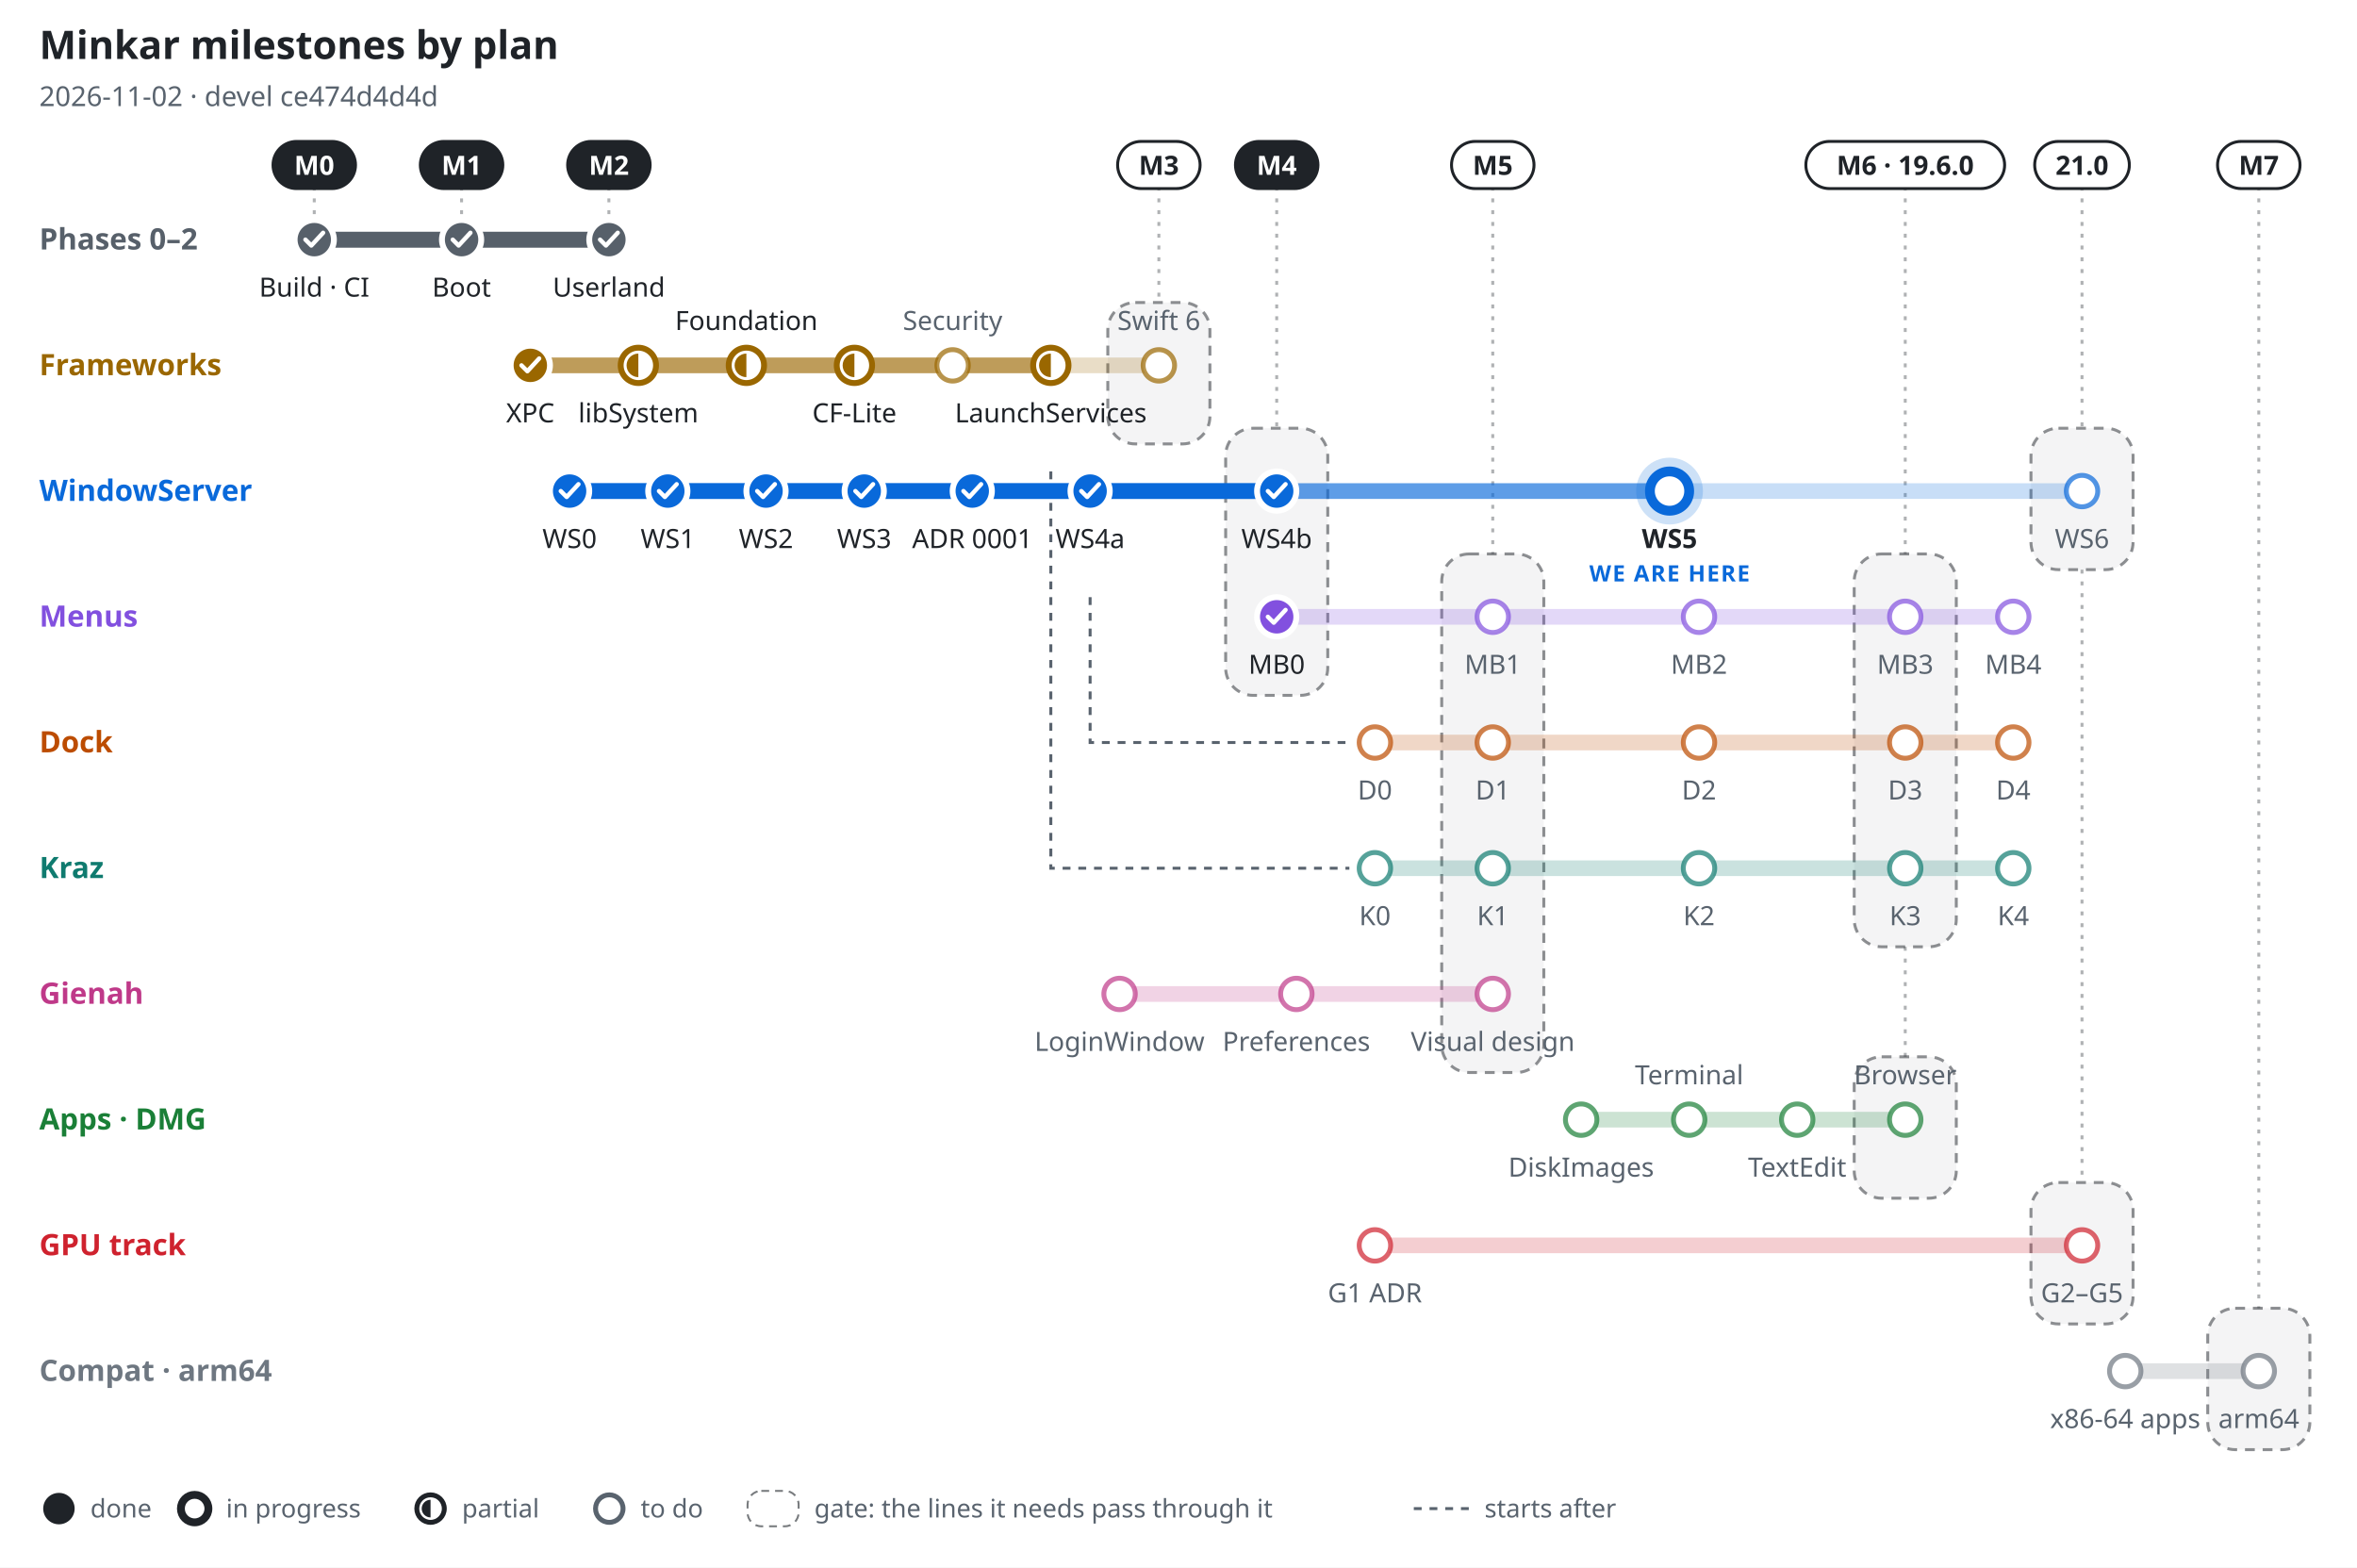
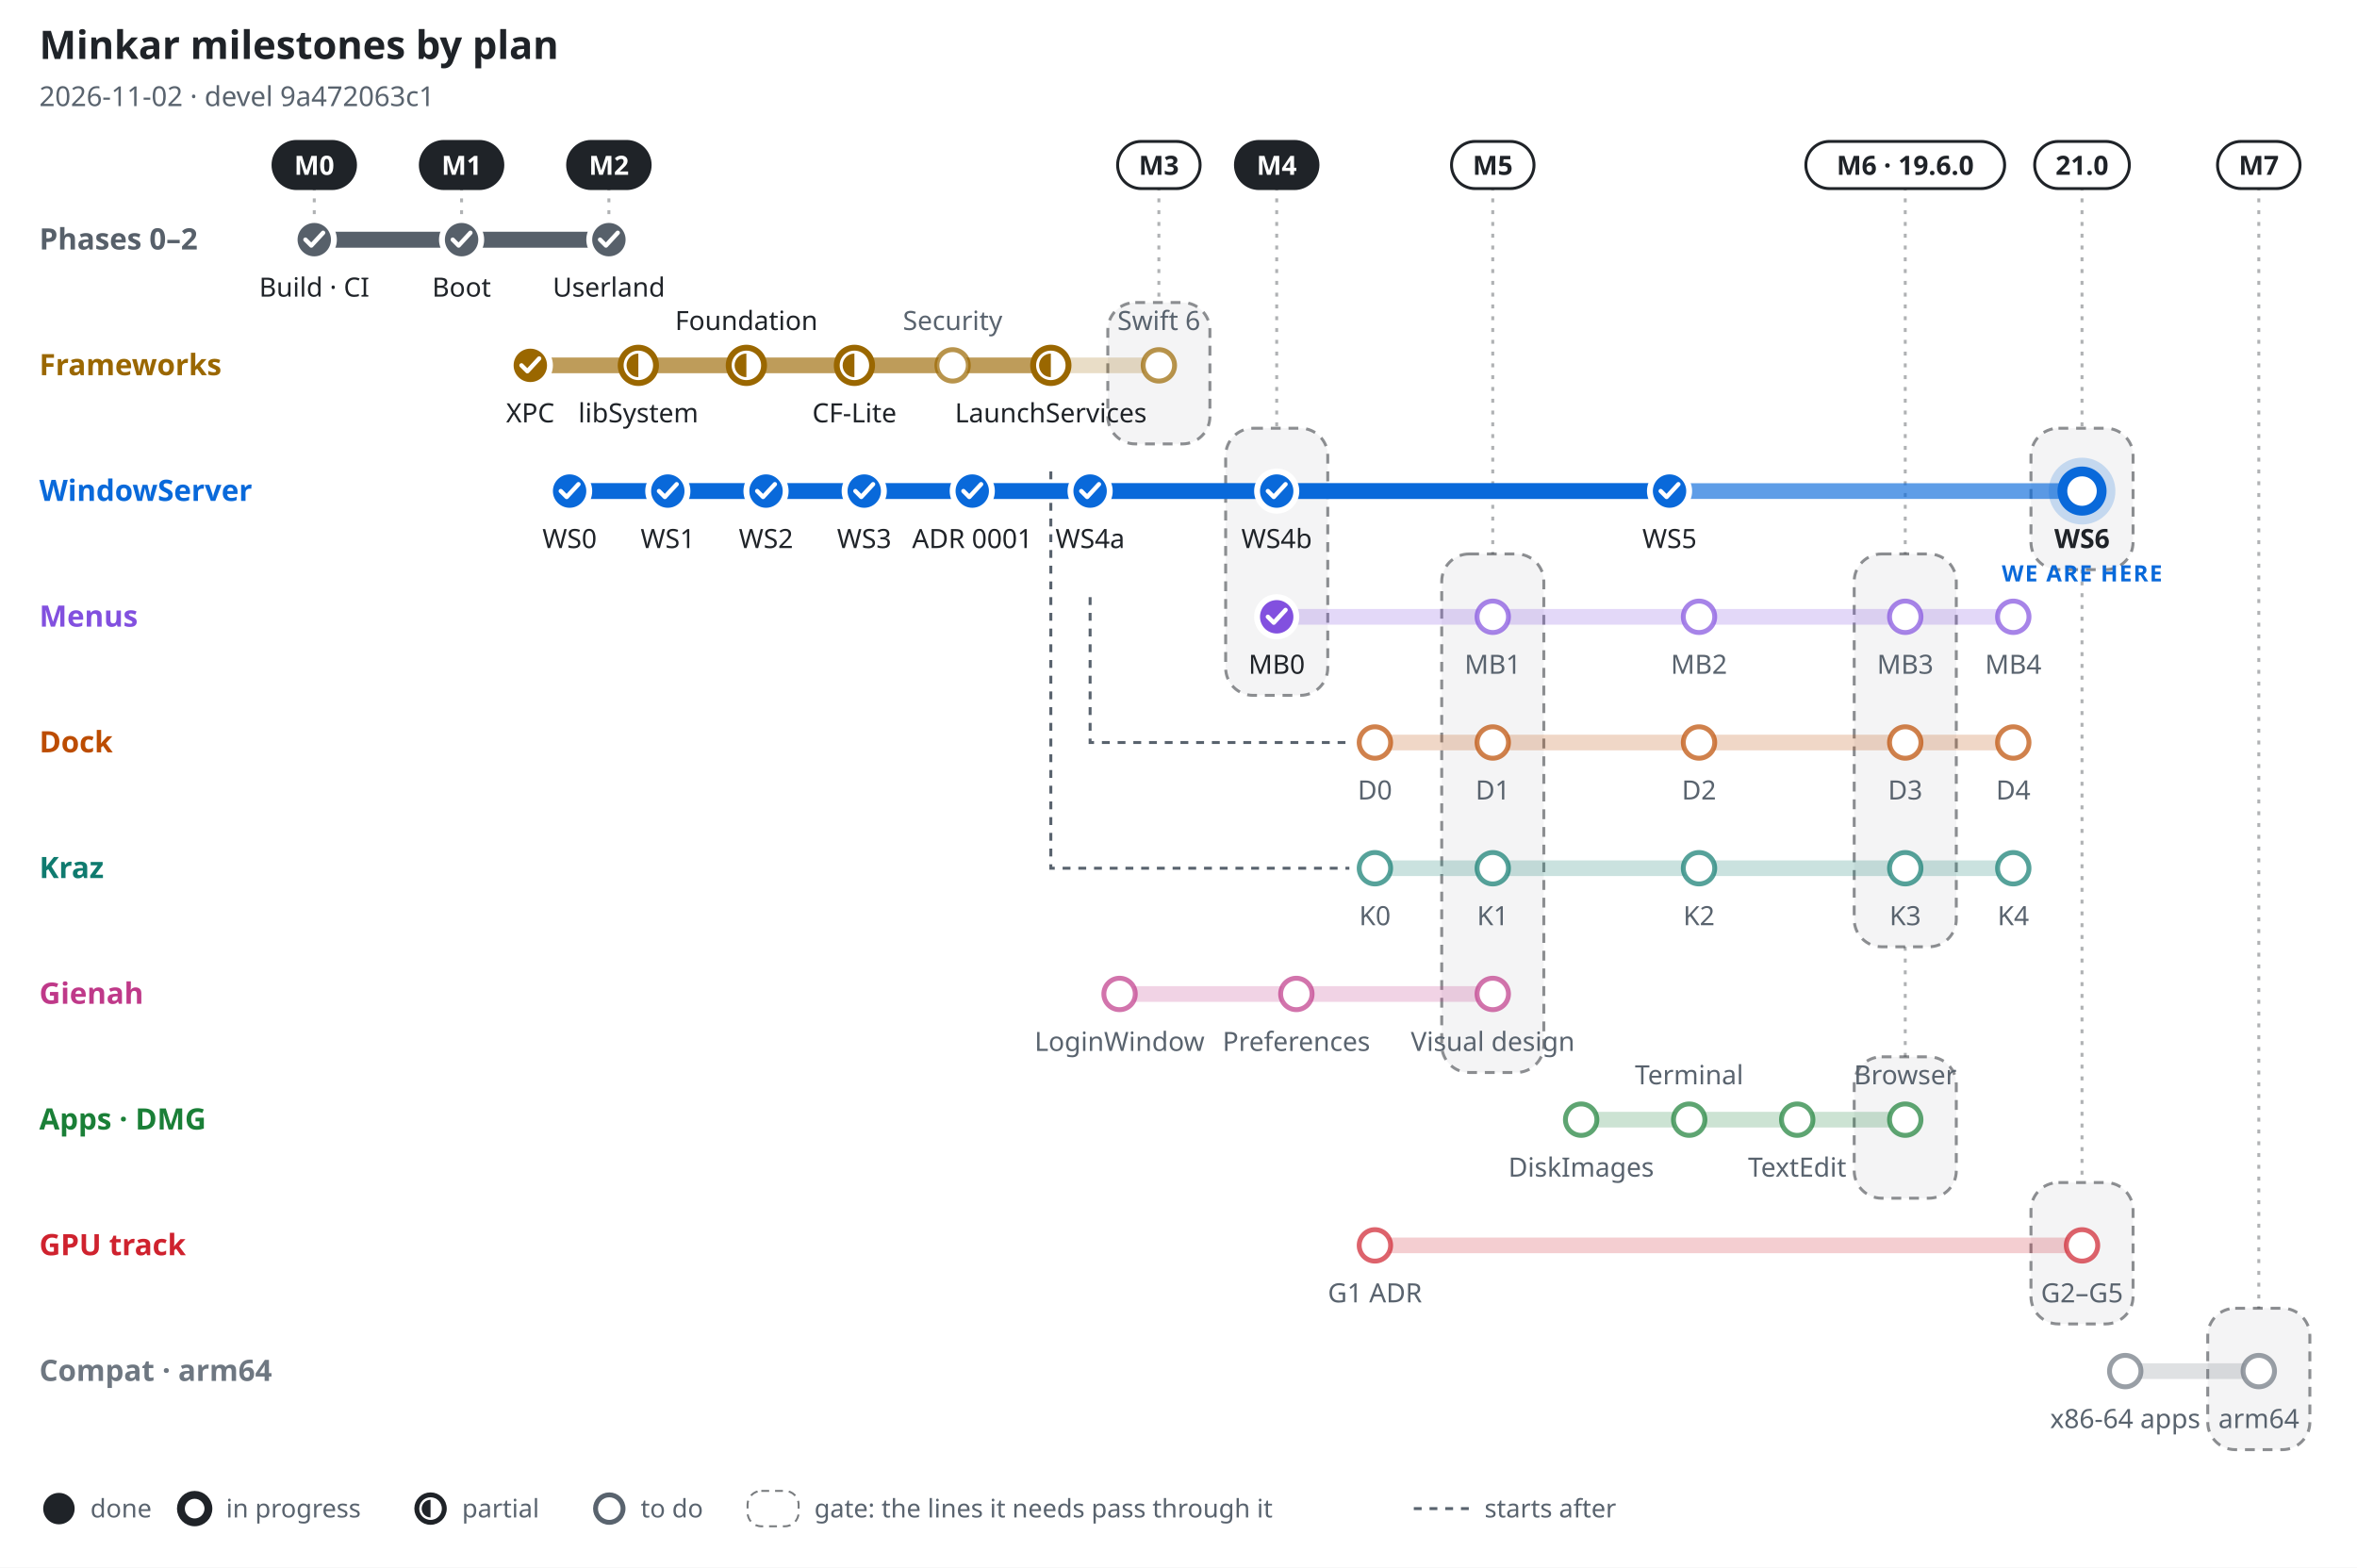
<svg xmlns="http://www.w3.org/2000/svg" width="1200" height="798" viewBox="0 0 1200 798" font-family="-apple-system, BlinkMacSystemFont, 'Segoe UI', 'Noto Sans', Helvetica, Arial, sans-serif" role="img" aria-label="Minkar milestones by plan, 2026-11-02">
  <rect width="1200" height="798" fill="#ffffff" />
  <text x="20" y="30" font-size="20" font-weight="700" fill="#1f2328" text-anchor="start">Minkar milestones by plan</text>
-   <text x="20" y="54" font-size="14" font-weight="400" fill="#59636e" text-anchor="start">2026-11-02 · devel ce474d4d4d</text>
+   <text x="20" y="54" font-size="14" font-weight="400" fill="#59636e" text-anchor="start">2026-11-02 · devel 9a472063c1</text>
  <line x1="160" y1="95" x2="160" y2="110" stroke="#1f2328" stroke-opacity=".35" stroke-width="1.5" stroke-dasharray="2 4" />
  <rect x="139" y="72" width="42" height="24" rx="12" fill="#1f2328" stroke="#1f2328" stroke-width="1.5" />
  <text x="160" y="89" font-size="13.5" font-weight="700" fill="#ffffff" text-anchor="middle">M0</text>
  <line x1="235" y1="95" x2="235" y2="110" stroke="#1f2328" stroke-opacity=".35" stroke-width="1.5" stroke-dasharray="2 4" />
  <rect x="214" y="72" width="42" height="24" rx="12" fill="#1f2328" stroke="#1f2328" stroke-width="1.5" />
  <text x="235" y="89" font-size="13.5" font-weight="700" fill="#ffffff" text-anchor="middle">M1</text>
  <line x1="310" y1="95" x2="310" y2="110" stroke="#1f2328" stroke-opacity=".35" stroke-width="1.5" stroke-dasharray="2 4" />
  <rect x="289" y="72" width="42" height="24" rx="12" fill="#1f2328" stroke="#1f2328" stroke-width="1.5" />
  <text x="310" y="89" font-size="13.5" font-weight="700" fill="#ffffff" text-anchor="middle">M2</text>
  <line x1="590" y1="95" x2="590" y2="154" stroke="#1f2328" stroke-opacity=".35" stroke-width="1.5" stroke-dasharray="2 4" />
  <rect x="564" y="154" width="52" height="72" rx="14" fill="#1f2328" fill-opacity=".05" stroke="#1f2328" stroke-opacity=".5" stroke-width="1.5" stroke-dasharray="5 4" />
  <rect x="569" y="72" width="42" height="24" rx="12" fill="#ffffff" stroke="#1f2328" stroke-width="1.5" />
  <text x="590" y="89" font-size="13.5" font-weight="700" fill="#1f2328" text-anchor="middle">M3</text>
  <line x1="650" y1="95" x2="650" y2="218" stroke="#1f2328" stroke-opacity=".35" stroke-width="1.5" stroke-dasharray="2 4" />
  <rect x="624" y="218" width="52" height="136" rx="14" fill="#1f2328" fill-opacity=".05" stroke="#1f2328" stroke-opacity=".5" stroke-width="1.5" stroke-dasharray="5 4" />
  <rect x="629" y="72" width="42" height="24" rx="12" fill="#1f2328" stroke="#1f2328" stroke-width="1.5" />
  <text x="650" y="89" font-size="13.5" font-weight="700" fill="#ffffff" text-anchor="middle">M4</text>
  <line x1="760" y1="95" x2="760" y2="282" stroke="#1f2328" stroke-opacity=".35" stroke-width="1.5" stroke-dasharray="2 4" />
  <rect x="734" y="282" width="52" height="264" rx="14" fill="#1f2328" fill-opacity=".05" stroke="#1f2328" stroke-opacity=".5" stroke-width="1.5" stroke-dasharray="5 4" />
  <rect x="739" y="72" width="42" height="24" rx="12" fill="#ffffff" stroke="#1f2328" stroke-width="1.5" />
  <text x="760" y="89" font-size="13.5" font-weight="700" fill="#1f2328" text-anchor="middle">M5</text>
  <line x1="970" y1="95" x2="970" y2="282" stroke="#1f2328" stroke-opacity=".35" stroke-width="1.5" stroke-dasharray="2 4" />
  <rect x="944" y="282" width="52" height="200" rx="14" fill="#1f2328" fill-opacity=".05" stroke="#1f2328" stroke-opacity=".5" stroke-width="1.5" stroke-dasharray="5 4" />
  <line x1="970" y1="482" x2="970" y2="538" stroke="#1f2328" stroke-opacity=".35" stroke-width="1.5" stroke-dasharray="2 4" />
  <rect x="944" y="538" width="52" height="72" rx="14" fill="#1f2328" fill-opacity=".05" stroke="#1f2328" stroke-opacity=".5" stroke-width="1.5" stroke-dasharray="5 4" />
  <rect x="919.4" y="72" width="101.2" height="24" rx="12" fill="#ffffff" stroke="#1f2328" stroke-width="1.5" />
  <text x="970" y="89" font-size="13.5" font-weight="700" fill="#1f2328" text-anchor="middle">M6 · 19.6.0</text>
  <line x1="1060" y1="95" x2="1060" y2="218" stroke="#1f2328" stroke-opacity=".35" stroke-width="1.5" stroke-dasharray="2 4" />
  <rect x="1034" y="218" width="52" height="72" rx="14" fill="#1f2328" fill-opacity=".05" stroke="#1f2328" stroke-opacity=".5" stroke-width="1.5" stroke-dasharray="5 4" />
  <line x1="1060" y1="290" x2="1060" y2="602" stroke="#1f2328" stroke-opacity=".35" stroke-width="1.5" stroke-dasharray="2 4" />
  <rect x="1034" y="602" width="52" height="72" rx="14" fill="#1f2328" fill-opacity=".05" stroke="#1f2328" stroke-opacity=".5" stroke-width="1.5" stroke-dasharray="5 4" />
  <rect x="1035.9" y="72" width="48.2" height="24" rx="12" fill="#ffffff" stroke="#1f2328" stroke-width="1.5" />
  <text x="1060" y="89" font-size="13.5" font-weight="700" fill="#1f2328" text-anchor="middle">21.0</text>
  <line x1="1150" y1="95" x2="1150" y2="666" stroke="#1f2328" stroke-opacity=".35" stroke-width="1.5" stroke-dasharray="2 4" />
  <rect x="1124" y="666" width="52" height="72" rx="14" fill="#1f2328" fill-opacity=".05" stroke="#1f2328" stroke-opacity=".5" stroke-width="1.5" stroke-dasharray="5 4" />
  <rect x="1129" y="72" width="42" height="24" rx="12" fill="#ffffff" stroke="#1f2328" stroke-width="1.5" />
  <text x="1150" y="89" font-size="13.5" font-weight="700" fill="#1f2328" text-anchor="middle">M7</text>
  <path d="M555 304 V378 H687" fill="none" stroke="#59636e" stroke-width="1.5" stroke-dasharray="4 4" />
  <path d="M535 240 V442 H687" fill="none" stroke="#59636e" stroke-width="1.5" stroke-dasharray="4 4" />
  <text x="20" y="127" font-size="15" font-weight="700" fill="#57606a" text-anchor="start">Phases 0–2</text>
  <line x1="160" y1="122" x2="310" y2="122" stroke="#57606a" stroke-opacity=".22" stroke-width="8" stroke-linecap="round" />
  <line x1="160" y1="122" x2="310" y2="122" stroke="#57606a" stroke-opacity=".55" stroke-width="8" stroke-linecap="round" />
  <line x1="160" y1="122" x2="310" y2="122" stroke="#57606a" stroke-opacity="1" stroke-width="8" stroke-linecap="round" />
  <circle cx="160" cy="122" r="10" fill="#57606a" stroke="#ffffff" stroke-width="3" />
  <path d="M155.5 122 l3 3 l6 -6.5" fill="none" stroke="#ffffff" stroke-width="2.2" stroke-linecap="round" stroke-linejoin="round" />
  <text x="160" y="151" font-size="13.5" font-weight="500" fill="#1f2328" text-anchor="middle">Build · CI</text>
  <circle cx="235" cy="122" r="10" fill="#57606a" stroke="#ffffff" stroke-width="3" />
  <path d="M230.5 122 l3 3 l6 -6.5" fill="none" stroke="#ffffff" stroke-width="2.2" stroke-linecap="round" stroke-linejoin="round" />
  <text x="235" y="151" font-size="13.5" font-weight="500" fill="#1f2328" text-anchor="middle">Boot</text>
  <circle cx="310" cy="122" r="10" fill="#57606a" stroke="#ffffff" stroke-width="3" />
  <path d="M305.5 122 l3 3 l6 -6.5" fill="none" stroke="#ffffff" stroke-width="2.2" stroke-linecap="round" stroke-linejoin="round" />
  <text x="310" y="151" font-size="13.5" font-weight="500" fill="#1f2328" text-anchor="middle">Userland</text>
  <text x="20" y="191" font-size="15" font-weight="700" fill="#9a6700" text-anchor="start">Frameworks</text>
  <line x1="270" y1="186" x2="590" y2="186" stroke="#9a6700" stroke-opacity=".22" stroke-width="8" stroke-linecap="round" />
  <line x1="270" y1="186" x2="535" y2="186" stroke="#9a6700" stroke-opacity=".55" stroke-width="8" stroke-linecap="round" />
  <line x1="270" y1="186" x2="270" y2="186" stroke="#9a6700" stroke-opacity="1" stroke-width="8" stroke-linecap="round" />
  <circle cx="270" cy="186" r="10" fill="#9a6700" stroke="#ffffff" stroke-width="3" />
  <path d="M265.5 186 l3 3 l6 -6.5" fill="none" stroke="#ffffff" stroke-width="2.2" stroke-linecap="round" stroke-linejoin="round" />
  <text x="270" y="215" font-size="13.5" font-weight="500" fill="#1f2328" text-anchor="middle">XPC</text>
  <circle cx="325" cy="186" r="9" fill="#ffffff" stroke="#9a6700" stroke-width="3" />
  <path d="M325 180 A6 6 0 0 0 325 192 Z" fill="#9a6700" />
  <text x="325" y="215" font-size="13.5" font-weight="500" fill="#1f2328" text-anchor="middle">libSystem</text>
  <circle cx="380" cy="186" r="9" fill="#ffffff" stroke="#9a6700" stroke-width="3" />
  <path d="M380 180 A6 6 0 0 0 380 192 Z" fill="#9a6700" />
  <text x="380" y="168" font-size="13.5" font-weight="500" fill="#1f2328" text-anchor="middle">Foundation</text>
  <circle cx="435" cy="186" r="9" fill="#ffffff" stroke="#9a6700" stroke-width="3" />
  <path d="M435 180 A6 6 0 0 0 435 192 Z" fill="#9a6700" />
  <text x="435" y="215" font-size="13.5" font-weight="500" fill="#1f2328" text-anchor="middle">CF-Lite</text>
  <circle cx="485" cy="186" r="8" fill="#ffffff" stroke="#9a6700" stroke-opacity=".7" stroke-width="2.5" />
  <text x="485" y="168" font-size="13.5" font-weight="500" fill="#59636e" text-anchor="middle">Security</text>
  <circle cx="535" cy="186" r="9" fill="#ffffff" stroke="#9a6700" stroke-width="3" />
  <path d="M535 180 A6 6 0 0 0 535 192 Z" fill="#9a6700" />
  <text x="535" y="215" font-size="13.5" font-weight="500" fill="#1f2328" text-anchor="middle">LaunchServices</text>
  <circle cx="590" cy="186" r="8" fill="#ffffff" stroke="#9a6700" stroke-opacity=".7" stroke-width="2.5" />
  <text x="590" y="168" font-size="13.5" font-weight="500" fill="#59636e" text-anchor="middle">Swift 6</text>
  <text x="20" y="255" font-size="15" font-weight="700" fill="#0969da" text-anchor="start">WindowServer</text>
  <line x1="290" y1="250" x2="1060" y2="250" stroke="#0969da" stroke-opacity=".22" stroke-width="8" stroke-linecap="round" />
-   <line x1="290" y1="250" x2="850" y2="250" stroke="#0969da" stroke-opacity=".55" stroke-width="8" stroke-linecap="round" />
-   <line x1="290" y1="250" x2="650" y2="250" stroke="#0969da" stroke-opacity="1" stroke-width="8" stroke-linecap="round" />
+   <line x1="290" y1="250" x2="1060" y2="250" stroke="#0969da" stroke-opacity=".55" stroke-width="8" stroke-linecap="round" />
+   <line x1="290" y1="250" x2="850" y2="250" stroke="#0969da" stroke-opacity="1" stroke-width="8" stroke-linecap="round" />
  <circle cx="290" cy="250" r="10" fill="#0969da" stroke="#ffffff" stroke-width="3" />
  <path d="M285.5 250 l3 3 l6 -6.5" fill="none" stroke="#ffffff" stroke-width="2.2" stroke-linecap="round" stroke-linejoin="round" />
  <text x="290" y="279" font-size="13.5" font-weight="500" fill="#1f2328" text-anchor="middle">WS0</text>
  <circle cx="340" cy="250" r="10" fill="#0969da" stroke="#ffffff" stroke-width="3" />
  <path d="M335.5 250 l3 3 l6 -6.5" fill="none" stroke="#ffffff" stroke-width="2.2" stroke-linecap="round" stroke-linejoin="round" />
  <text x="340" y="279" font-size="13.5" font-weight="500" fill="#1f2328" text-anchor="middle">WS1</text>
  <circle cx="390" cy="250" r="10" fill="#0969da" stroke="#ffffff" stroke-width="3" />
  <path d="M385.5 250 l3 3 l6 -6.5" fill="none" stroke="#ffffff" stroke-width="2.2" stroke-linecap="round" stroke-linejoin="round" />
  <text x="390" y="279" font-size="13.5" font-weight="500" fill="#1f2328" text-anchor="middle">WS2</text>
  <circle cx="440" cy="250" r="10" fill="#0969da" stroke="#ffffff" stroke-width="3" />
  <path d="M435.5 250 l3 3 l6 -6.5" fill="none" stroke="#ffffff" stroke-width="2.2" stroke-linecap="round" stroke-linejoin="round" />
  <text x="440" y="279" font-size="13.5" font-weight="500" fill="#1f2328" text-anchor="middle">WS3</text>
  <circle cx="495" cy="250" r="10" fill="#0969da" stroke="#ffffff" stroke-width="3" />
  <path d="M490.5 250 l3 3 l6 -6.5" fill="none" stroke="#ffffff" stroke-width="2.2" stroke-linecap="round" stroke-linejoin="round" />
  <text x="495" y="279" font-size="13.5" font-weight="500" fill="#1f2328" text-anchor="middle">ADR 0001</text>
  <circle cx="555" cy="250" r="10" fill="#0969da" stroke="#ffffff" stroke-width="3" />
  <path d="M550.5 250 l3 3 l6 -6.5" fill="none" stroke="#ffffff" stroke-width="2.2" stroke-linecap="round" stroke-linejoin="round" />
  <text x="555" y="279" font-size="13.5" font-weight="500" fill="#1f2328" text-anchor="middle">WS4a</text>
  <circle cx="650" cy="250" r="10" fill="#0969da" stroke="#ffffff" stroke-width="3" />
  <path d="M645.5 250 l3 3 l6 -6.5" fill="none" stroke="#ffffff" stroke-width="2.2" stroke-linecap="round" stroke-linejoin="round" />
  <text x="650" y="279" font-size="13.5" font-weight="500" fill="#1f2328" text-anchor="middle">WS4b</text>
-   <circle cx="850" cy="250" r="17" fill="#0969da" fill-opacity=".2" />
-   <circle cx="850" cy="250" r="10" fill="#ffffff" stroke="#0969da" stroke-width="5" />
-   <text x="850" y="279" font-size="13.5" font-weight="700" fill="#1f2328" text-anchor="middle">WS5</text>
-   <text x="850" y="296" font-size="11.5" font-weight="800" fill="#0969da" text-anchor="middle" letter-spacing=".06em">WE ARE HERE</text>
-   <circle cx="1060" cy="250" r="8" fill="#ffffff" stroke="#0969da" stroke-opacity=".7" stroke-width="2.5" />
-   <text x="1060" y="279" font-size="13.5" font-weight="500" fill="#59636e" text-anchor="middle">WS6</text>
+   <circle cx="850" cy="250" r="10" fill="#0969da" stroke="#ffffff" stroke-width="3" />
+   <path d="M845.5 250 l3 3 l6 -6.5" fill="none" stroke="#ffffff" stroke-width="2.2" stroke-linecap="round" stroke-linejoin="round" />
+   <text x="850" y="279" font-size="13.5" font-weight="500" fill="#1f2328" text-anchor="middle">WS5</text>
+   <circle cx="1060" cy="250" r="17" fill="#0969da" fill-opacity=".2" />
+   <circle cx="1060" cy="250" r="10" fill="#ffffff" stroke="#0969da" stroke-width="5" />
+   <text x="1060" y="279" font-size="13.5" font-weight="700" fill="#1f2328" text-anchor="middle">WS6</text>
+   <text x="1060" y="296" font-size="11.5" font-weight="800" fill="#0969da" text-anchor="middle" letter-spacing=".06em">WE ARE HERE</text>
  <text x="20" y="319" font-size="15" font-weight="700" fill="#8250df" text-anchor="start">Menus</text>
  <line x1="650" y1="314" x2="1025" y2="314" stroke="#8250df" stroke-opacity=".22" stroke-width="8" stroke-linecap="round" />
  <line x1="650" y1="314" x2="650" y2="314" stroke="#8250df" stroke-opacity=".55" stroke-width="8" stroke-linecap="round" />
  <line x1="650" y1="314" x2="650" y2="314" stroke="#8250df" stroke-opacity="1" stroke-width="8" stroke-linecap="round" />
  <circle cx="650" cy="314" r="10" fill="#8250df" stroke="#ffffff" stroke-width="3" />
  <path d="M645.5 314 l3 3 l6 -6.5" fill="none" stroke="#ffffff" stroke-width="2.2" stroke-linecap="round" stroke-linejoin="round" />
  <text x="650" y="343" font-size="13.5" font-weight="500" fill="#1f2328" text-anchor="middle">MB0</text>
  <circle cx="760" cy="314" r="8" fill="#ffffff" stroke="#8250df" stroke-opacity=".7" stroke-width="2.5" />
  <text x="760" y="343" font-size="13.5" font-weight="500" fill="#59636e" text-anchor="middle">MB1</text>
  <circle cx="865" cy="314" r="8" fill="#ffffff" stroke="#8250df" stroke-opacity=".7" stroke-width="2.5" />
  <text x="865" y="343" font-size="13.5" font-weight="500" fill="#59636e" text-anchor="middle">MB2</text>
  <circle cx="970" cy="314" r="8" fill="#ffffff" stroke="#8250df" stroke-opacity=".7" stroke-width="2.5" />
  <text x="970" y="343" font-size="13.5" font-weight="500" fill="#59636e" text-anchor="middle">MB3</text>
  <circle cx="1025" cy="314" r="8" fill="#ffffff" stroke="#8250df" stroke-opacity=".7" stroke-width="2.5" />
  <text x="1025" y="343" font-size="13.5" font-weight="500" fill="#59636e" text-anchor="middle">MB4</text>
  <text x="20" y="383" font-size="15" font-weight="700" fill="#bc4c00" text-anchor="start">Dock</text>
  <line x1="700" y1="378" x2="1025" y2="378" stroke="#bc4c00" stroke-opacity=".22" stroke-width="8" stroke-linecap="round" />
  <circle cx="700" cy="378" r="8" fill="#ffffff" stroke="#bc4c00" stroke-opacity=".7" stroke-width="2.5" />
  <text x="700" y="407" font-size="13.5" font-weight="500" fill="#59636e" text-anchor="middle">D0</text>
  <circle cx="760" cy="378" r="8" fill="#ffffff" stroke="#bc4c00" stroke-opacity=".7" stroke-width="2.5" />
  <text x="760" y="407" font-size="13.5" font-weight="500" fill="#59636e" text-anchor="middle">D1</text>
  <circle cx="865" cy="378" r="8" fill="#ffffff" stroke="#bc4c00" stroke-opacity=".7" stroke-width="2.5" />
  <text x="865" y="407" font-size="13.5" font-weight="500" fill="#59636e" text-anchor="middle">D2</text>
  <circle cx="970" cy="378" r="8" fill="#ffffff" stroke="#bc4c00" stroke-opacity=".7" stroke-width="2.5" />
  <text x="970" y="407" font-size="13.5" font-weight="500" fill="#59636e" text-anchor="middle">D3</text>
  <circle cx="1025" cy="378" r="8" fill="#ffffff" stroke="#bc4c00" stroke-opacity=".7" stroke-width="2.5" />
  <text x="1025" y="407" font-size="13.5" font-weight="500" fill="#59636e" text-anchor="middle">D4</text>
  <text x="20" y="447" font-size="15" font-weight="700" fill="#0f7b6f" text-anchor="start">Kraz</text>
  <line x1="700" y1="442" x2="1025" y2="442" stroke="#0f7b6f" stroke-opacity=".22" stroke-width="8" stroke-linecap="round" />
  <circle cx="700" cy="442" r="8" fill="#ffffff" stroke="#0f7b6f" stroke-opacity=".7" stroke-width="2.5" />
  <text x="700" y="471" font-size="13.5" font-weight="500" fill="#59636e" text-anchor="middle">K0</text>
  <circle cx="760" cy="442" r="8" fill="#ffffff" stroke="#0f7b6f" stroke-opacity=".7" stroke-width="2.5" />
  <text x="760" y="471" font-size="13.5" font-weight="500" fill="#59636e" text-anchor="middle">K1</text>
  <circle cx="865" cy="442" r="8" fill="#ffffff" stroke="#0f7b6f" stroke-opacity=".7" stroke-width="2.5" />
  <text x="865" y="471" font-size="13.5" font-weight="500" fill="#59636e" text-anchor="middle">K2</text>
  <circle cx="970" cy="442" r="8" fill="#ffffff" stroke="#0f7b6f" stroke-opacity=".7" stroke-width="2.5" />
  <text x="970" y="471" font-size="13.5" font-weight="500" fill="#59636e" text-anchor="middle">K3</text>
  <circle cx="1025" cy="442" r="8" fill="#ffffff" stroke="#0f7b6f" stroke-opacity=".7" stroke-width="2.5" />
  <text x="1025" y="471" font-size="13.5" font-weight="500" fill="#59636e" text-anchor="middle">K4</text>
  <text x="20" y="511" font-size="15" font-weight="700" fill="#bf3989" text-anchor="start">Gienah</text>
  <line x1="570" y1="506" x2="760" y2="506" stroke="#bf3989" stroke-opacity=".22" stroke-width="8" stroke-linecap="round" />
  <circle cx="570" cy="506" r="8" fill="#ffffff" stroke="#bf3989" stroke-opacity=".7" stroke-width="2.5" />
  <text x="570" y="535" font-size="13.5" font-weight="500" fill="#59636e" text-anchor="middle">LoginWindow</text>
  <circle cx="660" cy="506" r="8" fill="#ffffff" stroke="#bf3989" stroke-opacity=".7" stroke-width="2.5" />
  <text x="660" y="535" font-size="13.5" font-weight="500" fill="#59636e" text-anchor="middle">Preferences</text>
  <circle cx="760" cy="506" r="8" fill="#ffffff" stroke="#bf3989" stroke-opacity=".7" stroke-width="2.5" />
  <text x="760" y="535" font-size="13.5" font-weight="500" fill="#59636e" text-anchor="middle">Visual design</text>
  <text x="20" y="575" font-size="15" font-weight="700" fill="#1a7f37" text-anchor="start">Apps · DMG</text>
  <line x1="805" y1="570" x2="970" y2="570" stroke="#1a7f37" stroke-opacity=".22" stroke-width="8" stroke-linecap="round" />
  <circle cx="805" cy="570" r="8" fill="#ffffff" stroke="#1a7f37" stroke-opacity=".7" stroke-width="2.5" />
  <text x="805" y="599" font-size="13.5" font-weight="500" fill="#59636e" text-anchor="middle">DiskImages</text>
  <circle cx="860" cy="570" r="8" fill="#ffffff" stroke="#1a7f37" stroke-opacity=".7" stroke-width="2.5" />
  <text x="860" y="552" font-size="13.5" font-weight="500" fill="#59636e" text-anchor="middle">Terminal</text>
  <circle cx="915" cy="570" r="8" fill="#ffffff" stroke="#1a7f37" stroke-opacity=".7" stroke-width="2.5" />
  <text x="915" y="599" font-size="13.5" font-weight="500" fill="#59636e" text-anchor="middle">TextEdit</text>
  <circle cx="970" cy="570" r="8" fill="#ffffff" stroke="#1a7f37" stroke-opacity=".7" stroke-width="2.5" />
  <text x="970" y="552" font-size="13.5" font-weight="500" fill="#59636e" text-anchor="middle">Browser</text>
  <text x="20" y="639" font-size="15" font-weight="700" fill="#cf222e" text-anchor="start">GPU track</text>
  <line x1="700" y1="634" x2="1060" y2="634" stroke="#cf222e" stroke-opacity=".22" stroke-width="8" stroke-linecap="round" />
  <circle cx="700" cy="634" r="8" fill="#ffffff" stroke="#cf222e" stroke-opacity=".7" stroke-width="2.5" />
  <text x="700" y="663" font-size="13.5" font-weight="500" fill="#59636e" text-anchor="middle">G1 ADR</text>
  <circle cx="1060" cy="634" r="8" fill="#ffffff" stroke="#cf222e" stroke-opacity=".7" stroke-width="2.5" />
  <text x="1060" y="663" font-size="13.5" font-weight="500" fill="#59636e" text-anchor="middle">G2–G5</text>
  <text x="20" y="703" font-size="15" font-weight="700" fill="#6e7781" text-anchor="start">Compat · arm64</text>
  <line x1="1082" y1="698" x2="1150" y2="698" stroke="#6e7781" stroke-opacity=".22" stroke-width="8" stroke-linecap="round" />
  <circle cx="1082" cy="698" r="8" fill="#ffffff" stroke="#6e7781" stroke-opacity=".7" stroke-width="2.5" />
  <text x="1082" y="727" font-size="13.5" font-weight="500" fill="#59636e" text-anchor="middle">x86-64 apps</text>
  <circle cx="1150" cy="698" r="8" fill="#ffffff" stroke="#6e7781" stroke-opacity=".7" stroke-width="2.5" />
  <text x="1150" y="727" font-size="13.5" font-weight="500" fill="#59636e" text-anchor="middle">arm64</text>
  <circle cx="30" cy="768" r="8" fill="#1f2328" />
  <text x="46" y="772.5" font-size="13" font-weight="400" fill="#59636e" text-anchor="start">done</text>
  <circle cx="99.1" cy="768" r="7" fill="#ffffff" stroke="#1f2328" stroke-width="4" />
  <text x="115.1" y="772.5" font-size="13" font-weight="400" fill="#59636e" text-anchor="start">in progress</text>
  <circle cx="219.2" cy="768" r="7" fill="#ffffff" stroke="#1f2328" stroke-width="2.5" />
  <path d="M219.2 763.5 A4.5 4.5 0 0 0 219.2 772.5 Z" fill="#1f2328" />
  <text x="235.2" y="772.5" font-size="13" font-weight="400" fill="#59636e" text-anchor="start">partial</text>
  <circle cx="310.2" cy="768" r="7" fill="#ffffff" stroke="#59636e" stroke-width="2.5" />
  <text x="326.2" y="772.5" font-size="13" font-weight="400" fill="#59636e" text-anchor="start">to do</text>
  <rect x="380.6" y="759" width="26" height="18" rx="7" fill="none" stroke="#1f2328" stroke-opacity=".6" stroke-dasharray="4 3" />
  <text x="414.6" y="772.5" font-size="13" font-weight="400" fill="#59636e" text-anchor="start">gate: the lines it needs pass through it</text>
  <path d="M719.8 768 h28" stroke="#59636e" stroke-width="1.5" stroke-dasharray="4 4" />
  <text x="755.8" y="772.5" font-size="13" font-weight="400" fill="#59636e" text-anchor="start">starts after</text>
</svg>
